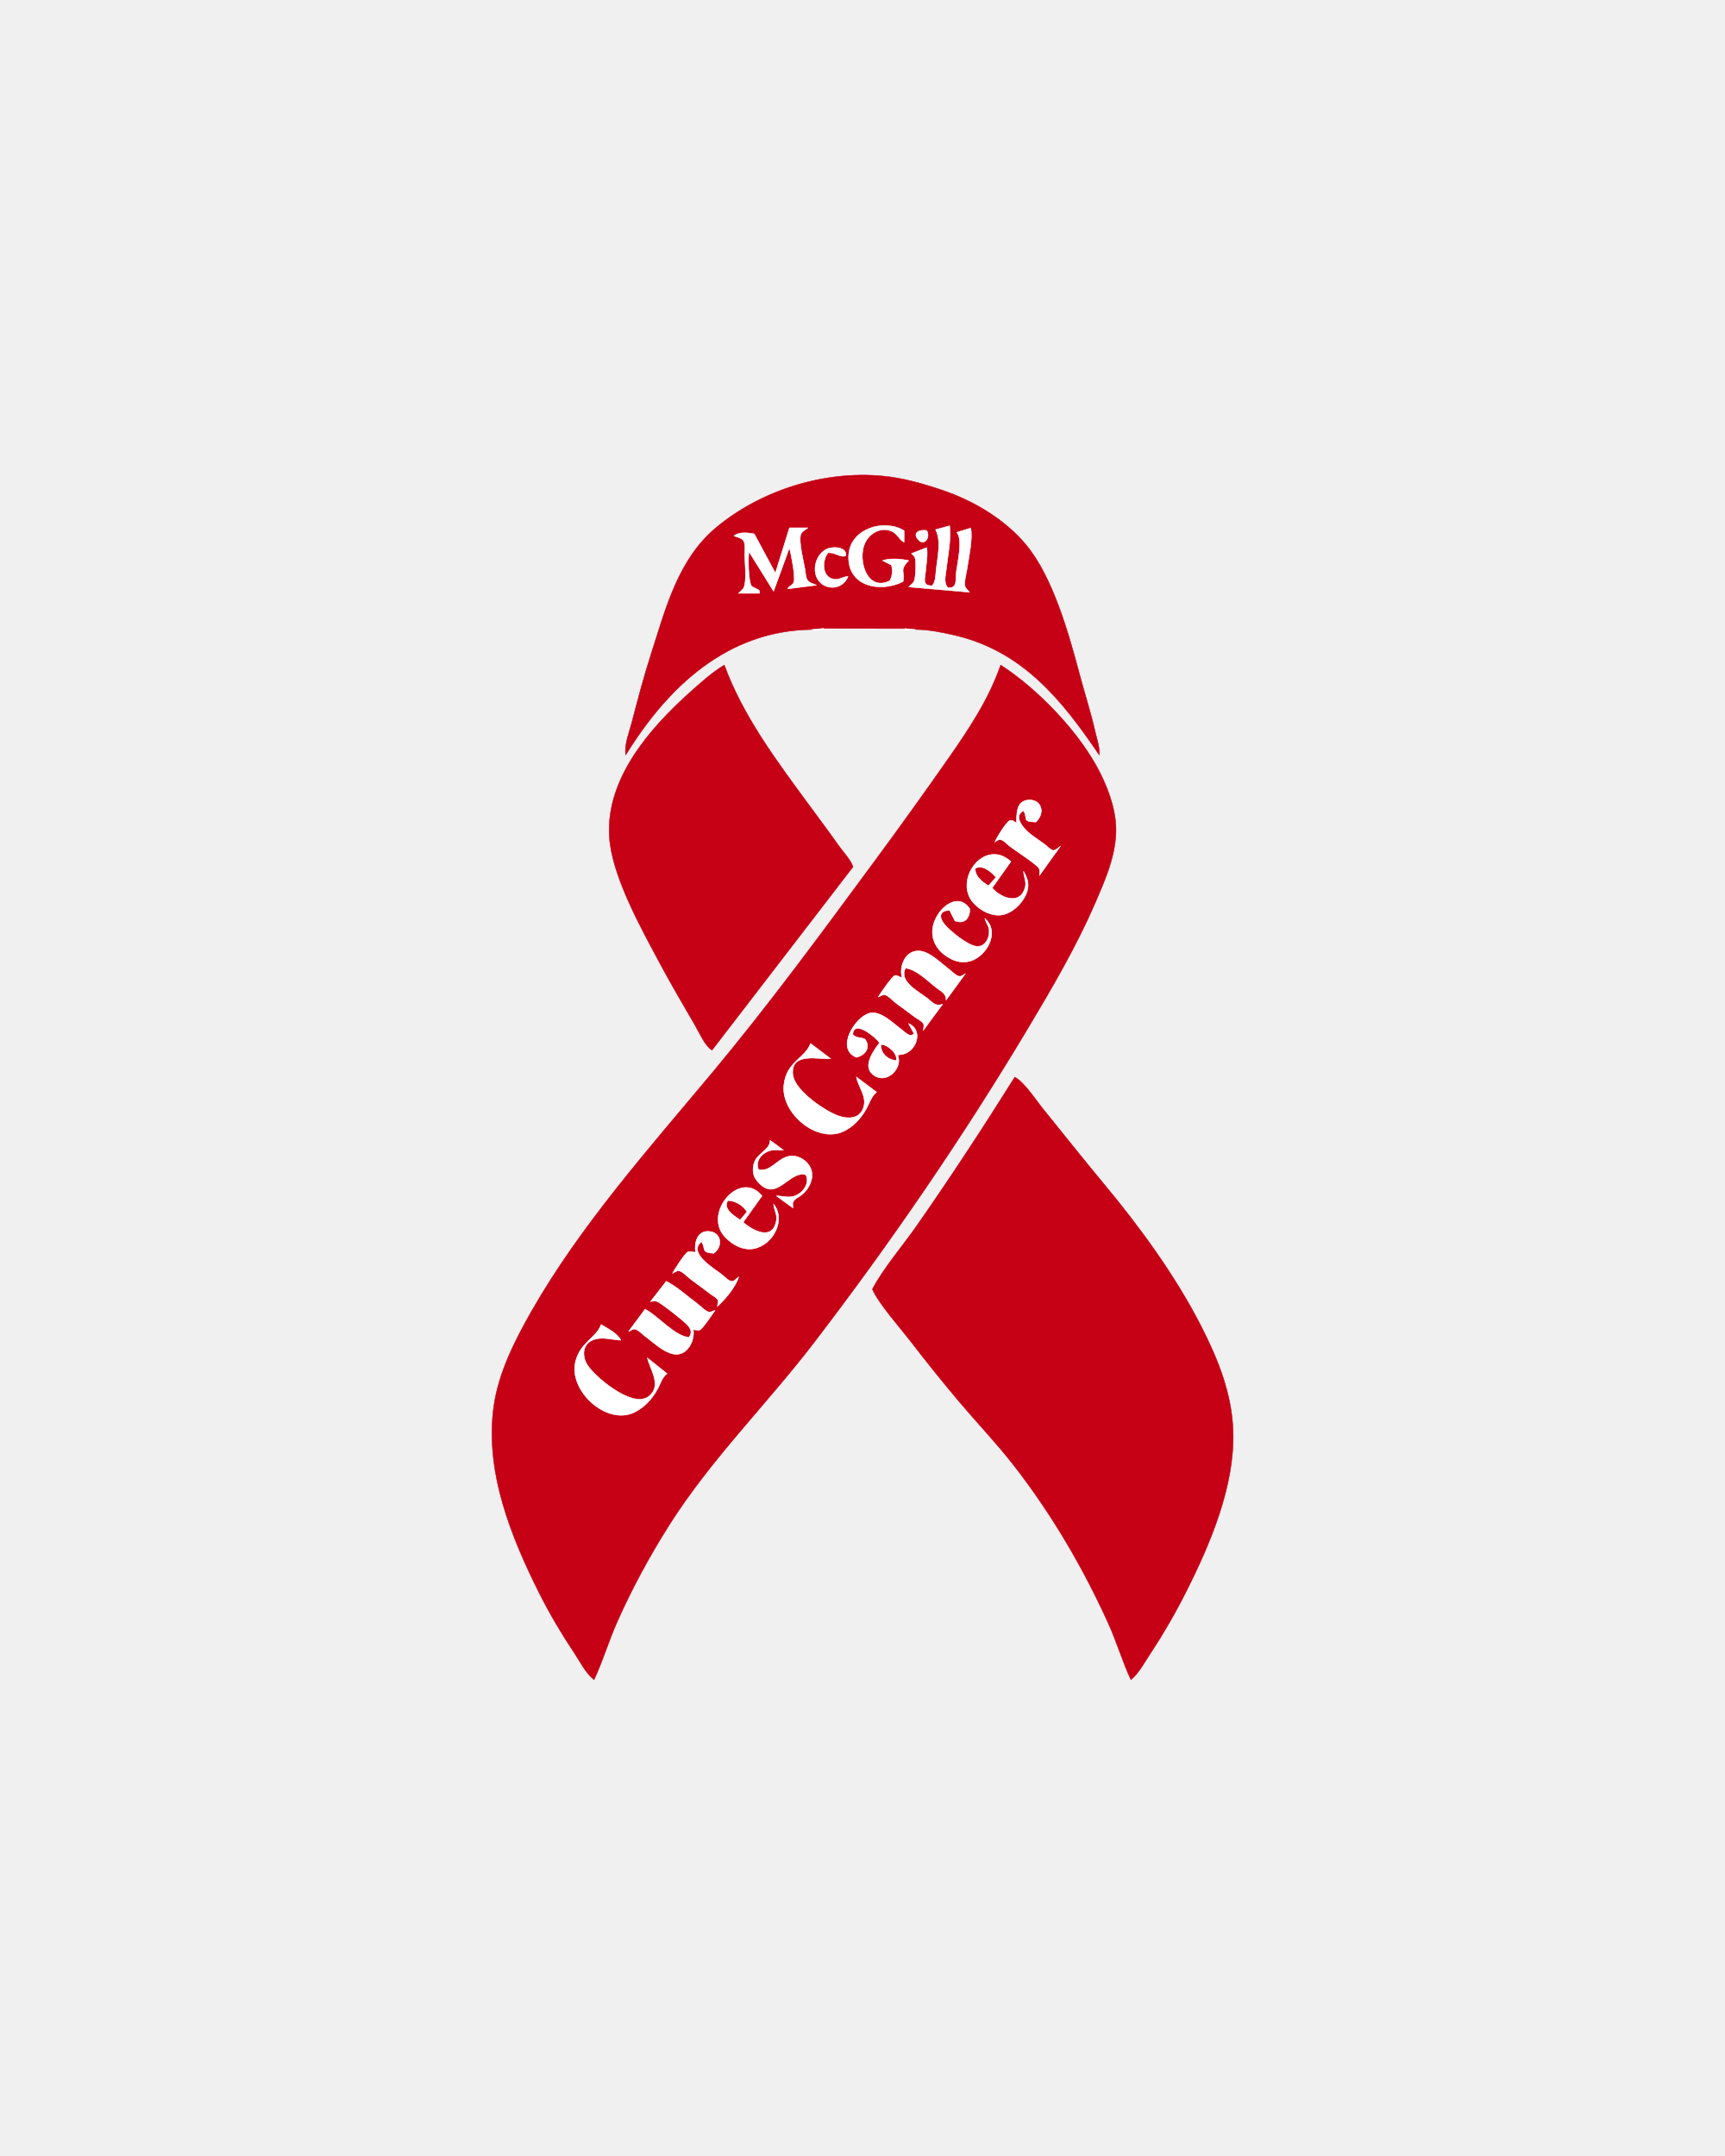
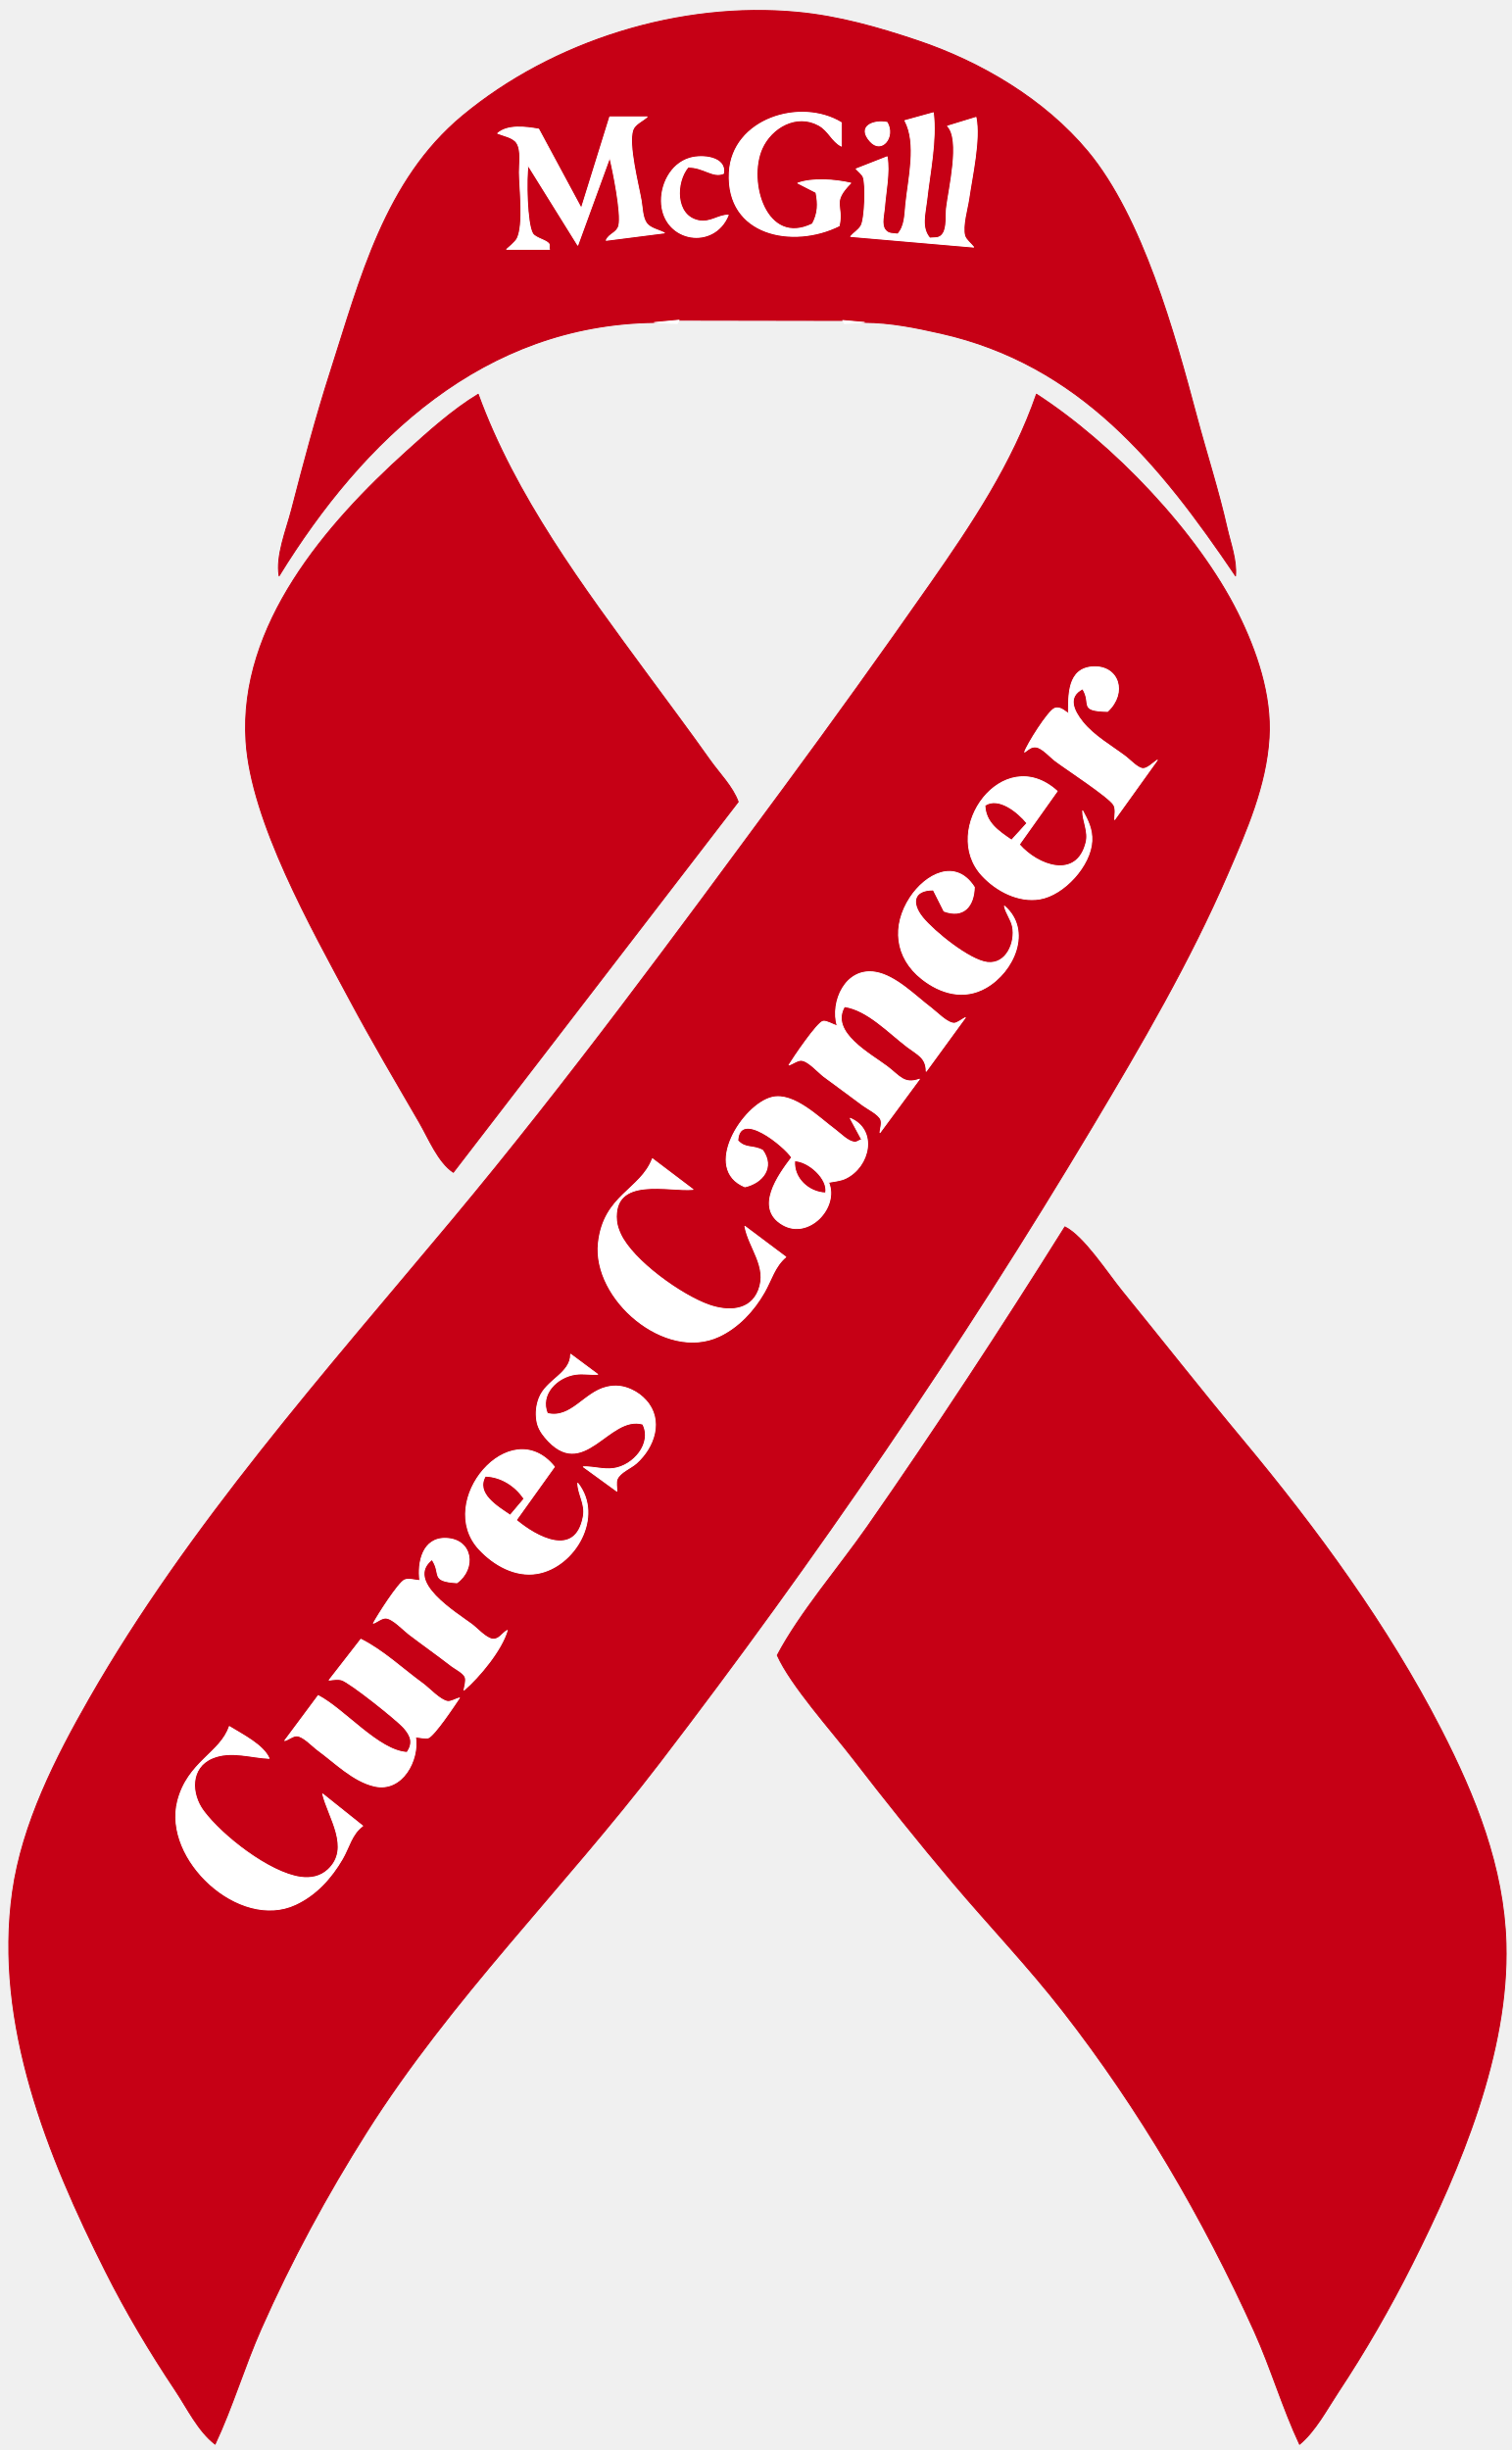
- <svg xmlns="http://www.w3.org/2000/svg" viewBox="0 0 980 1225" width="980" height="1225">
+ <svg xmlns="http://www.w3.org/2000/svg" viewBox="277 267 425 689" width="425" height="689">
  <path d="M520.13 357.67C518.08 357.49 516.04 357.31 514 357.13C498.67 357.1 483.33 357.07 468 357.05C465.68 357.26 463.36 357.48 461.04 357.69C413.13 358.32 379.25 390.35 355.5 428.97C354.51 423.37 357.51 416.05 358.96 410.47C362.33 397.42 365.81 384.28 369.94 371.44C378.27 345.53 385.22 317.69 407.08 299.56C432.58 278.4 468.33 267.32 501.31 270.44C512.94 271.54 524.05 274.71 535.09 278.42C552.9 284.4 570.82 294.98 582.95 309.58C598.34 328.11 607.35 360.71 613.54 383.94C616.35 394.47 619.72 404.83 622.12 415.48C623.11 419.86 624.89 424.54 624.5 428.97C603.14 397.39 580.62 369.56 541.63 360.75C534.58 359.16 527.37 357.68 520.13 357.67ZM459.01 299.87C455.5 299.87 452 299.87 448.5 299.87C445.83 308.44 443.17 317.02 440.5 325.59C436.5 318.16 432.5 310.73 428.5 303.31C424.75 302.66 419.78 302.04 416.97 304.5C418.6 305.16 421.3 305.61 422.33 307.17C423.7 309.26 423.05 313.11 423.08 315.5C423.14 320.12 424.36 330.07 422.49 334.03C421.99 335.09 419.65 336.95 419.5 337.12C423.52 337.12 427.54 337.12 431.56 337.12C431.36 336.74 431.59 336.25 431.49 335.82C431.21 334.61 427.62 334.08 426.79 332.67C425.14 329.83 424.95 317.02 425.52 313.5C430.18 320.99 434.84 328.47 439.5 335.96C442.5 327.73 445.5 319.51 448.5 311.28C449.43 314.97 451.87 327.15 451.05 330.46C450.53 332.55 448.24 332.74 447.5 334.59C452.95 333.9 458.41 333.2 463.86 332.5C462.29 331.68 459.83 331.23 458.79 329.72C457.67 328.1 457.67 325.31 457.33 323.39C456.53 318.83 453.61 307.64 454.98 303.57C455.53 301.91 457.8 300.98 459.01 299.87ZM513.64 301.5C502.09 294.47 482.92 300.43 482.12 315.5C481.18 333.35 500.09 336.94 513.02 330.5C514.31 324.6 510.7 324.13 516.27 318.5C511.91 317.51 505.62 316.99 501.38 318.5C503.08 319.37 504.79 320.24 506.5 321.12C507.15 324.35 507.09 327.03 505.5 329.97C492.48 336.41 487.14 318.09 491.3 308.76C493.94 302.83 501.03 298.77 507.27 302.21C510.1 303.77 510.96 306.74 513.64 308.1C513.64 305.9 513.64 303.7 513.64 301.5ZM539.5 298.71C536.83 299.45 534.17 300.18 531.5 300.92C534.95 307.35 532.48 317.2 531.75 324.5C531.45 327.5 531.5 330.62 529.5 332.83C528.13 332.63 526.82 332.89 525.89 331.56C524.81 330.03 525.62 327.23 525.75 325.5C526.1 320.92 527.27 315.48 526.5 311.09C523.6 312.22 520.69 313.36 517.79 314.5C518.32 315.07 519.45 316 519.76 316.72C520.6 318.64 520.27 328.7 519.16 330.53C518.43 331.74 517.07 332.51 516.25 333.5C527.78 334.5 539.31 335.5 550.84 336.5C550.14 335.59 548.66 334.44 548.33 333.31C547.57 330.62 549.08 325.66 549.47 322.92C550.42 316.38 552.74 306.2 551.5 300.02C548.83 300.84 546.17 301.65 543.5 302.47C547.21 306.27 543.84 320.14 543.21 325.5C542.98 327.51 543.39 330.93 542.23 332.67C541.24 334.16 540.08 333.8 538.5 333.96C535.98 331.03 537.22 327.11 537.63 323.42C538.49 315.64 540.47 306.35 539.5 298.71ZM526.5 301.43C522.8 300.67 517.88 302.46 521.76 306.77C525.01 310.38 528.86 305.47 526.5 301.43ZM480.5 315.76C481.3 311.18 474.62 310.39 470.94 311.5C465.55 313.12 462.61 319.22 463.08 324.5C464.03 335.11 477.85 337.28 481.82 327.5C479 327.5 476.76 329.71 473.53 329.07C466.71 327.73 467.02 318.15 470.5 314.02C474.84 313.93 477.55 317.08 480.5 315.76ZM411.5 377.86C421.93 406.54 440.99 432.03 458.98 456.52C464.91 464.58 470.91 472.6 476.7 480.77C479.38 484.54 483.06 488.19 484.63 492.5C457.92 527.23 431.21 561.97 404.5 596.7C400.19 593.83 397.53 587.13 394.91 582.62C388.28 571.19 381.57 559.83 375.33 548.17C364.61 528.09 347.64 498.12 346.18 475.5C344.06 442.83 368.7 414.32 391.36 393.9C397.67 388.21 404.21 382.29 411.5 377.86ZM568.5 377.85C589.83 391.62 613.8 416.63 625.12 439.38C630.4 450 634.69 462.46 633.94 474.5C633.11 488.01 627.61 500.51 622.31 512.77C611.68 537.38 598 560.78 584.28 583.76C547.27 645.72 506.3 705.58 462.41 762.87C435.49 798 403.87 829.08 380.11 866.64C368.98 884.25 358.89 902.86 350.46 921.92C345.76 932.54 342.42 943.92 337.5 954.38C332.75 950.75 329.63 944.22 326.3 939.23C319.13 928.5 312.47 917.32 306.67 905.79C290.35 873.33 275.3 836.13 280.52 799.02C283.2 779.91 292.67 761.25 302.16 744.67C329.92 696.14 368.65 652.64 404.37 609.84C436.9 570.85 467.15 529.62 497.28 488.76C511.32 469.72 525.09 450.55 538.64 431.17C550.42 414.32 561.76 397.33 568.5 377.85ZM588.5 467.07C594.14 461.8 591.62 454.2 584.5 454.52C577.12 454.86 577.56 462.74 577.5 467.68C576.38 466.92 575.17 465.72 573.72 466.17C571.84 466.76 565.76 476.55 565.18 478.5C566.19 477.81 567.02 476.91 568.38 477.08C570.1 477.28 572.34 479.85 573.67 480.87C576.72 483.19 588.69 490.94 590.21 493.3C590.9 494.39 590.54 496.24 590.5 497.49C594.5 491.91 598.5 486.34 602.5 480.76C601.46 481.42 599.76 483.16 598.52 483.15C597.04 483.14 594.82 480.72 593.68 479.85C589.64 476.78 584.67 474.03 581.47 470.02C578.85 466.74 577.17 462.93 581.5 460.71C584.19 465.05 580.18 466.88 588.5 467.07ZM574.34 489.5C559.05 475.71 541.22 500.33 553.24 513.26C557.25 517.57 563.45 520.82 569.44 519.82C576.26 518.69 583.76 510.4 584.08 503.5C584.23 500.25 583.01 497.77 581.5 495.02C581.46 497.8 583.23 500.8 582.46 503.93C579.84 514.51 568.86 510.47 563.68 504.5C567.23 499.5 570.78 494.5 574.34 489.5ZM565.84 498.5C564.39 500.09 562.95 501.68 561.5 503.27C557.67 500.67 554.18 498.27 554 493.5C557.81 490.93 563.29 495.35 565.84 498.5ZM551.03 516.5C545.77 508.26 537.28 512.84 532.96 519.44C527.8 527.35 528.71 536.28 536.24 542.26C541.54 546.47 548.14 548.28 554.28 544.77C562.2 540.26 567.34 528.61 559.5 521.81C559.9 523.84 561.37 525.5 561.79 527.61C562.65 532.01 560.08 538.29 554.69 537.66C549.65 537.07 539.64 528.96 536.47 525.02C533.17 520.92 533.89 517.26 539.5 517.28C540.5 519.26 541.5 521.25 542.5 523.24C548.05 525.31 550.9 521.78 551.03 516.5ZM548.5 553.18C547.78 553.55 546.27 554.69 545.46 554.76C543.56 554.91 540.42 551.63 538.96 550.52C534.48 547.14 528.92 541.36 523.21 540.41C514.77 539.02 510.49 548.72 512.47 555.5C511.43 555.24 509.59 554.09 508.55 554.2C506.95 554.38 500.04 564.63 498.91 566.5C499.88 566.23 501.31 565.12 502.39 565.19C504.37 565.32 507.19 568.61 508.73 569.75C512.37 572.46 516.05 575.12 519.68 577.84C520.95 578.79 524.08 580.32 524.7 581.81C525.16 582.95 524.56 584.35 524.5 585.52C528.2 580.51 531.89 575.51 535.59 570.5C531.29 572.04 530.04 569.62 526.54 566.96C521.72 563.31 510.32 557.34 514.5 550.07C521.01 551.02 526.98 557.44 532.16 561.37C535.15 563.63 537.47 564.43 537.5 568.27C541.17 563.24 544.83 558.21 548.5 553.18ZM519.37 587.5C518.72 587.61 518.17 588.19 517.51 588.2C515.64 588.24 513.24 585.68 511.83 584.65C507.37 581.36 500.28 574.16 494.18 575.6C485.94 577.55 474.36 595.76 486.5 600.77C491.5 599.65 494.91 595.3 491.5 590.5C488.68 588.97 486.68 590.16 484.5 587.76C484.96 578.96 497.59 589.33 499.66 592.5C495.86 597.52 489.17 606.77 497.1 611.41C504.39 615.68 513.02 606.62 510.04 599.5C511.6 599.2 513.4 599.07 514.85 598.37C521.65 595.08 523.88 584.78 516.13 581.5C517.21 583.5 518.29 585.5 519.37 587.5ZM460.5 592.87C457.12 601.68 446.76 603.11 445.3 616.58C443.6 632.32 464.04 649.97 479.29 642.8C484.69 640.26 489.03 635.56 491.96 630.42C493.96 626.92 494.86 623.16 498.01 620.5C494.17 617.62 490.34 614.75 486.5 611.87C487.58 617.89 492.94 623.21 490.36 629.83C488.04 635.8 481.72 635.85 476.5 634.05C468.79 631.39 454.97 621.57 451.5 614.03C450.97 612.88 450.51 611.58 450.4 610.31C449.3 597.52 465.28 602.16 471.9 601.5C468.1 598.62 464.3 595.75 460.5 592.87ZM509.22 602.5C504.39 602.33 500.1 598.3 500.5 593.45C504.36 593.53 510.02 598.5 509.22 602.5ZM576.5 612.02C581.79 614.63 588.5 625.05 592.51 629.98C603.87 643.94 615.01 658.13 626.53 671.94C647.32 696.89 667.4 724.32 682.26 753.27C691.96 772.17 699.96 792.05 700.57 813.56C701.44 844.24 687.75 876.75 674.21 903.7C667.97 916.13 661.02 928.2 653.34 939.81C650.11 944.69 646.98 950.7 642.5 954.41C637.69 944.16 634.47 933.06 629.79 922.69C615.34 890.76 597.49 860.26 575.94 832.59C566.19 820.06 555.24 808.61 545 796.5C535.37 785.09 526.03 773.43 516.93 761.61C510.95 753.85 499.3 740.87 495.6 732.5C501.86 720.61 513.01 707.66 520.9 696.35C540.16 668.73 558.62 640.56 576.5 612.02ZM437.5 647.85C437.53 653.25 430.64 655.01 428.64 660.17C427.85 662.21 427.64 664.33 427.97 666.5C428.25 668.33 429.13 669.82 430.3 671.22C441.11 684.12 448.15 664.77 457.78 667.5C460.55 672.86 455.2 679.24 449.49 679.98C446.64 680.35 443.8 679.39 441.06 679.5C444.2 681.79 447.35 684.07 450.5 686.36C450.48 685.44 450.21 683.86 450.56 683C451.38 681.01 454.44 679.88 455.99 678.49C461.06 673.95 463.65 666.33 458.66 660.81C457.52 659.55 456.19 658.57 454.64 657.85C452.31 656.76 450.07 656.5 447.56 657.11C441.29 658.63 437.6 666.12 430.94 664.5C428.76 659.15 433.57 654.24 438.92 653.49C440.95 653.21 443.08 653.61 445.1 653.5C442.57 651.62 440.03 649.73 437.5 647.85ZM432.93 679.5C420.53 664.13 399.19 689.24 411.79 702.73C415.89 707.13 421.89 710.56 428.09 709.51C438.73 707.7 446.91 693.51 439.5 684.1C439.57 687.29 441.71 689.93 441.06 693.48C438.9 705.36 427.82 699.23 422.2 694.5C425.78 689.5 429.35 684.5 432.93 679.5ZM413.5 682.13C417.93 682.27 421.95 684.83 424.4 688.5C423.1 690.04 421.8 691.58 420.5 693.12C416.83 690.65 410.67 686.98 413.5 682.13ZM405.5 712.12C410.97 708.17 409.94 699.93 402.5 699.63C395.81 699.36 394.42 706.47 395.09 711.5C393.92 711.47 391.99 710.83 390.83 711.31C389.06 712.03 383.07 721.5 382.03 723.5C383.01 723.16 384.32 722.02 385.47 722.04C387.4 722.08 390.46 725.38 391.96 726.53C395.94 729.56 400.04 732.44 404 735.51C405.02 736.3 407.42 737.45 407.85 738.72C408.17 739.7 407.67 741.33 407.5 742.31C411.9 738.52 418.08 731.01 419.68 725.5C418.27 726.26 417.41 728.13 415.59 727.97C413.75 727.81 411.15 724.9 409.7 723.82C405.17 720.47 390.73 711.68 398.5 705.57C401.32 709.74 397.84 711.61 405.5 712.12ZM378.5 728C375.52 731.83 372.54 735.67 369.57 739.5C370.64 739.36 372.03 739.12 373.1 739.44C375.46 740.15 388.67 750.7 390.59 752.89C392.66 755.25 393.26 757.2 391.5 759.83C383.51 759.39 373.92 747.73 366.5 743.84C363.36 748.06 360.23 752.28 357.09 756.5C358.17 756.23 359.29 755.17 360.44 755.17C362.24 755.18 364.93 758.11 366.33 759.13C371.2 762.68 376.31 767.93 382.32 769.3C390.16 771.09 394.93 761.92 393.87 755.5C394.73 755.51 396.53 755.96 397.35 755.76C399.05 755.33 404.95 746.37 406.22 744.5C405.38 744.7 403.79 745.64 402.9 745.5C400.76 745.15 397.72 741.8 395.97 740.52C390.28 736.39 384.78 731.14 378.5 728ZM341.5 752.54C339 759.99 329.79 762.49 326.97 773.52C322.77 789.9 344.29 809.96 360.11 802.59C365.88 799.9 370.14 795.2 373.3 789.76C375.2 786.49 375.88 782.79 379.01 780.5C375.25 777.5 371.5 774.5 367.75 771.5C369.32 778.04 375.77 786.75 369.28 792.79C367.13 794.79 364.38 795.32 361.53 794.92C352.74 793.69 339.44 783.32 334.22 776.29C330.68 771.53 330.35 764.03 336.8 761.38C341.96 759.26 347.45 761.25 352.69 761.5C351.05 757.72 345.15 754.79 341.5 752.54Z" fill="#c60015" fill-rule="evenodd" stroke="#c60015" stroke-width="0.25" stroke-linejoin="round" />
  <path d="M459.01 299.87C457.8 300.98 455.53 301.91 454.98 303.57C453.61 307.64 456.53 318.83 457.33 323.39C457.67 325.31 457.67 328.1 458.79 329.72C459.83 331.23 462.29 331.68 463.86 332.5C458.41 333.2 452.95 333.9 447.5 334.59C448.24 332.74 450.53 332.55 451.05 330.46C451.87 327.15 449.43 314.97 448.5 311.28C445.5 319.51 442.5 327.73 439.5 335.96C434.84 328.47 430.18 320.99 425.52 313.5C424.95 317.02 425.14 329.83 426.79 332.67C427.62 334.08 431.21 334.61 431.49 335.82C431.59 336.25 431.36 336.74 431.56 337.12C427.54 337.12 423.52 337.12 419.5 337.12C419.65 336.95 421.99 335.09 422.49 334.03C424.36 330.07 423.14 320.12 423.08 315.5C423.05 313.11 423.7 309.26 422.33 307.17C421.3 305.61 418.6 305.16 416.97 304.5C419.78 302.04 424.75 302.66 428.5 303.31C432.5 310.73 436.5 318.16 440.5 325.59C443.17 317.02 445.83 308.44 448.5 299.87C452 299.87 455.5 299.87 459.01 299.87ZM513.64 301.5C513.64 303.7 513.64 305.9 513.64 308.1C510.96 306.74 510.1 303.77 507.27 302.21C501.03 298.77 493.94 302.83 491.3 308.76C487.14 318.09 492.48 336.41 505.5 329.97C507.09 327.03 507.15 324.35 506.5 321.12C504.79 320.24 503.08 319.37 501.38 318.5C505.62 316.99 511.91 317.51 516.27 318.5C510.7 324.13 514.31 324.6 513.02 330.5C500.09 336.94 481.18 333.35 482.12 315.5C482.92 300.43 502.09 294.47 513.64 301.5ZM539.5 298.71C540.47 306.35 538.49 315.64 537.63 323.42C537.22 327.11 535.98 331.03 538.5 333.96C540.08 333.8 541.24 334.16 542.23 332.67C543.39 330.93 542.98 327.51 543.21 325.5C543.84 320.14 547.21 306.27 543.5 302.47C546.17 301.65 548.83 300.84 551.5 300.02C552.74 306.2 550.42 316.38 549.47 322.92C549.08 325.66 547.57 330.62 548.33 333.31C548.66 334.44 550.14 335.59 550.84 336.5C539.31 335.5 527.78 334.5 516.25 333.5C517.07 332.51 518.43 331.74 519.16 330.53C520.27 328.7 520.6 318.64 519.76 316.72C519.45 316 518.32 315.07 517.79 314.5C520.69 313.36 523.6 312.22 526.5 311.09C527.27 315.48 526.1 320.92 525.75 325.5C525.62 327.23 524.81 330.03 525.89 331.56C526.82 332.89 528.13 332.63 529.5 332.83C531.5 330.62 531.45 327.5 531.75 324.5C532.48 317.2 534.95 307.35 531.5 300.92C534.17 300.18 536.83 299.45 539.5 298.71ZM526.5 301.43C528.86 305.47 525.01 310.38 521.76 306.77C517.88 302.46 522.8 300.67 526.5 301.43ZM480.5 315.76C477.55 317.08 474.84 313.93 470.5 314.02C467.02 318.15 466.71 327.73 473.53 329.07C476.76 329.71 479 327.5 481.82 327.5C477.85 337.28 464.03 335.11 463.08 324.5C462.61 319.22 465.55 313.12 470.94 311.5C474.62 310.39 481.3 311.18 480.5 315.76ZM468 357.05C467.83 357.36 467.67 357.68 467.5 358C465.35 357.9 463.2 357.79 461.04 357.69C463.36 357.48 465.68 357.26 468 357.05ZM514 357.13C516.04 357.31 518.08 357.49 520.13 357.67C518.25 357.78 516.38 357.89 514.5 358C514.33 357.71 514.17 357.42 514 357.13ZM588.5 467.07C580.18 466.88 584.19 465.05 581.5 460.71C577.17 462.93 578.85 466.74 581.47 470.02C584.67 474.03 589.64 476.78 593.68 479.85C594.82 480.72 597.04 483.14 598.52 483.15C599.76 483.16 601.46 481.42 602.5 480.76C598.5 486.34 594.5 491.91 590.5 497.49C590.54 496.24 590.9 494.39 590.21 493.3C588.69 490.94 576.72 483.19 573.67 480.87C572.34 479.85 570.1 477.28 568.38 477.08C567.02 476.91 566.19 477.81 565.18 478.5C565.76 476.55 571.84 466.76 573.72 466.17C575.17 465.72 576.38 466.92 577.5 467.68C577.56 462.74 577.12 454.86 584.5 454.52C591.62 454.2 594.14 461.8 588.5 467.07ZM574.34 489.5C570.78 494.5 567.23 499.5 563.68 504.5C568.86 510.47 579.84 514.51 582.46 503.93C583.23 500.8 581.46 497.8 581.5 495.02C583.01 497.77 584.23 500.25 584.08 503.5C583.76 510.4 576.26 518.69 569.44 519.82C563.45 520.82 557.25 517.57 553.24 513.26C541.22 500.33 559.05 475.71 574.34 489.5ZM565.84 498.5C563.29 495.35 557.81 490.93 554 493.5C554.18 498.27 557.67 500.67 561.5 503.27C562.95 501.68 564.39 500.09 565.84 498.5ZM551.03 516.5C550.9 521.78 548.05 525.31 542.5 523.24C541.5 521.25 540.5 519.26 539.5 517.28C533.89 517.26 533.17 520.92 536.47 525.02C539.64 528.96 549.65 537.07 554.69 537.66C560.08 538.29 562.65 532.01 561.79 527.61C561.37 525.5 559.9 523.84 559.5 521.81C567.34 528.61 562.2 540.26 554.28 544.77C548.14 548.28 541.54 546.47 536.24 542.26C528.71 536.28 527.8 527.35 532.96 519.44C537.28 512.84 545.77 508.26 551.03 516.5ZM548.5 553.18C544.83 558.21 541.17 563.24 537.5 568.27C537.47 564.43 535.15 563.63 532.16 561.37C526.98 557.44 521.01 551.02 514.5 550.07C510.32 557.34 521.72 563.31 526.54 566.96C530.04 569.62 531.29 572.04 535.59 570.5C531.89 575.51 528.2 580.51 524.5 585.52C524.56 584.35 525.16 582.95 524.7 581.81C524.08 580.32 520.95 578.79 519.68 577.84C516.05 575.12 512.37 572.46 508.73 569.75C507.19 568.61 504.37 565.32 502.39 565.19C501.31 565.12 499.88 566.23 498.91 566.5C500.04 564.63 506.95 554.38 508.55 554.2C509.59 554.09 511.43 555.24 512.47 555.5C510.49 548.72 514.77 539.02 523.21 540.41C528.92 541.36 534.48 547.14 538.96 550.52C540.42 551.63 543.56 554.91 545.46 554.76C546.27 554.69 547.78 553.55 548.5 553.18ZM519.37 587.5C518.29 585.5 517.21 583.5 516.13 581.5C523.88 584.78 521.65 595.08 514.85 598.37C513.4 599.07 511.6 599.2 510.04 599.5C513.02 606.62 504.39 615.68 497.1 611.41C489.17 606.77 495.86 597.52 499.66 592.5C497.59 589.33 484.96 578.96 484.5 587.76C486.68 590.16 488.68 588.97 491.5 590.5C494.91 595.3 491.5 599.65 486.5 600.77C474.36 595.76 485.94 577.55 494.18 575.6C500.28 574.16 507.37 581.36 511.83 584.65C513.24 585.68 515.64 588.24 517.51 588.2C518.17 588.19 518.72 587.61 519.37 587.5ZM460.5 592.87C464.3 595.75 468.1 598.62 471.9 601.5C465.28 602.16 449.3 597.52 450.4 610.31C450.51 611.58 450.97 612.88 451.5 614.03C454.97 621.57 468.79 631.39 476.5 634.05C481.72 635.85 488.04 635.8 490.36 629.83C492.94 623.21 487.58 617.89 486.5 611.87C490.34 614.75 494.17 617.62 498.01 620.5C494.86 623.16 493.96 626.92 491.96 630.42C489.03 635.56 484.69 640.26 479.29 642.8C464.04 649.97 443.6 632.32 445.3 616.58C446.76 603.11 457.12 601.68 460.5 592.87ZM509.22 602.5C510.02 598.5 504.36 593.53 500.5 593.45C500.1 598.3 504.39 602.33 509.22 602.5ZM437.5 647.85C440.03 649.73 442.57 651.62 445.1 653.5C443.08 653.61 440.95 653.21 438.92 653.49C433.57 654.24 428.76 659.15 430.94 664.5C437.6 666.12 441.29 658.63 447.56 657.11C450.07 656.5 452.31 656.76 454.64 657.85C456.19 658.57 457.52 659.55 458.66 660.81C463.65 666.33 461.06 673.95 455.99 678.49C454.44 679.88 451.38 681.01 450.56 683C450.21 683.86 450.48 685.44 450.5 686.36C447.35 684.07 444.2 681.79 441.06 679.5C443.8 679.39 446.64 680.35 449.49 679.98C455.2 679.24 460.55 672.86 457.78 667.5C448.15 664.77 441.11 684.12 430.3 671.22C429.13 669.82 428.25 668.33 427.97 666.5C427.64 664.33 427.85 662.21 428.64 660.17C430.64 655.01 437.53 653.25 437.5 647.85ZM432.93 679.5C429.35 684.5 425.78 689.5 422.2 694.5C427.82 699.23 438.9 705.36 441.06 693.48C441.71 689.93 439.57 687.29 439.5 684.1C446.91 693.51 438.73 707.7 428.09 709.51C421.89 710.56 415.89 707.13 411.79 702.73C399.19 689.24 420.53 664.13 432.93 679.5ZM413.5 682.13C410.67 686.98 416.83 690.65 420.5 693.12C421.8 691.58 423.1 690.04 424.4 688.5C421.95 684.83 417.93 682.27 413.5 682.13ZM405.5 712.12C397.84 711.61 401.32 709.74 398.5 705.57C390.73 711.68 405.17 720.47 409.7 723.82C411.15 724.9 413.75 727.81 415.59 727.97C417.41 728.13 418.27 726.26 419.68 725.5C418.08 731.01 411.9 738.52 407.5 742.31C407.67 741.33 408.17 739.7 407.85 738.72C407.42 737.45 405.02 736.3 404 735.51C400.04 732.44 395.94 729.56 391.96 726.53C390.46 725.38 387.4 722.08 385.47 722.04C384.32 722.02 383.01 723.16 382.03 723.5C383.07 721.5 389.06 712.03 390.83 711.31C391.99 710.83 393.92 711.47 395.09 711.5C394.42 706.47 395.81 699.36 402.5 699.63C409.94 699.93 410.97 708.17 405.5 712.12ZM378.5 728C384.78 731.14 390.28 736.39 395.97 740.52C397.72 741.8 400.76 745.15 402.9 745.5C403.79 745.64 405.38 744.7 406.22 744.5C404.95 746.37 399.05 755.33 397.35 755.76C396.53 755.96 394.73 755.51 393.87 755.5C394.93 761.92 390.16 771.09 382.32 769.3C376.31 767.93 371.2 762.68 366.33 759.13C364.93 758.11 362.24 755.18 360.44 755.17C359.29 755.17 358.17 756.23 357.09 756.5C360.23 752.28 363.36 748.06 366.5 743.84C373.92 747.73 383.51 759.39 391.5 759.83C393.26 757.2 392.66 755.25 390.59 752.89C388.67 750.7 375.46 740.15 373.1 739.44C372.03 739.12 370.64 739.36 369.57 739.5C372.54 735.67 375.52 731.83 378.5 728ZM341.5 752.54C345.15 754.79 351.05 757.72 352.69 761.5C347.45 761.25 341.96 759.26 336.8 761.38C330.35 764.03 330.68 771.53 334.22 776.29C339.44 783.32 352.74 793.69 361.53 794.92C364.38 795.32 367.13 794.79 369.28 792.79C375.77 786.75 369.32 778.04 367.75 771.5C371.5 774.5 375.25 777.5 379.01 780.5C375.88 782.79 375.2 786.49 373.3 789.76C370.14 795.2 365.88 799.9 360.11 802.59C344.29 809.96 322.77 789.9 326.97 773.52C329.79 762.49 339 759.99 341.5 752.54Z" fill="#ffffff" fill-rule="evenodd" stroke="#ffffff" stroke-width="0.25" stroke-linejoin="round" />
</svg>
